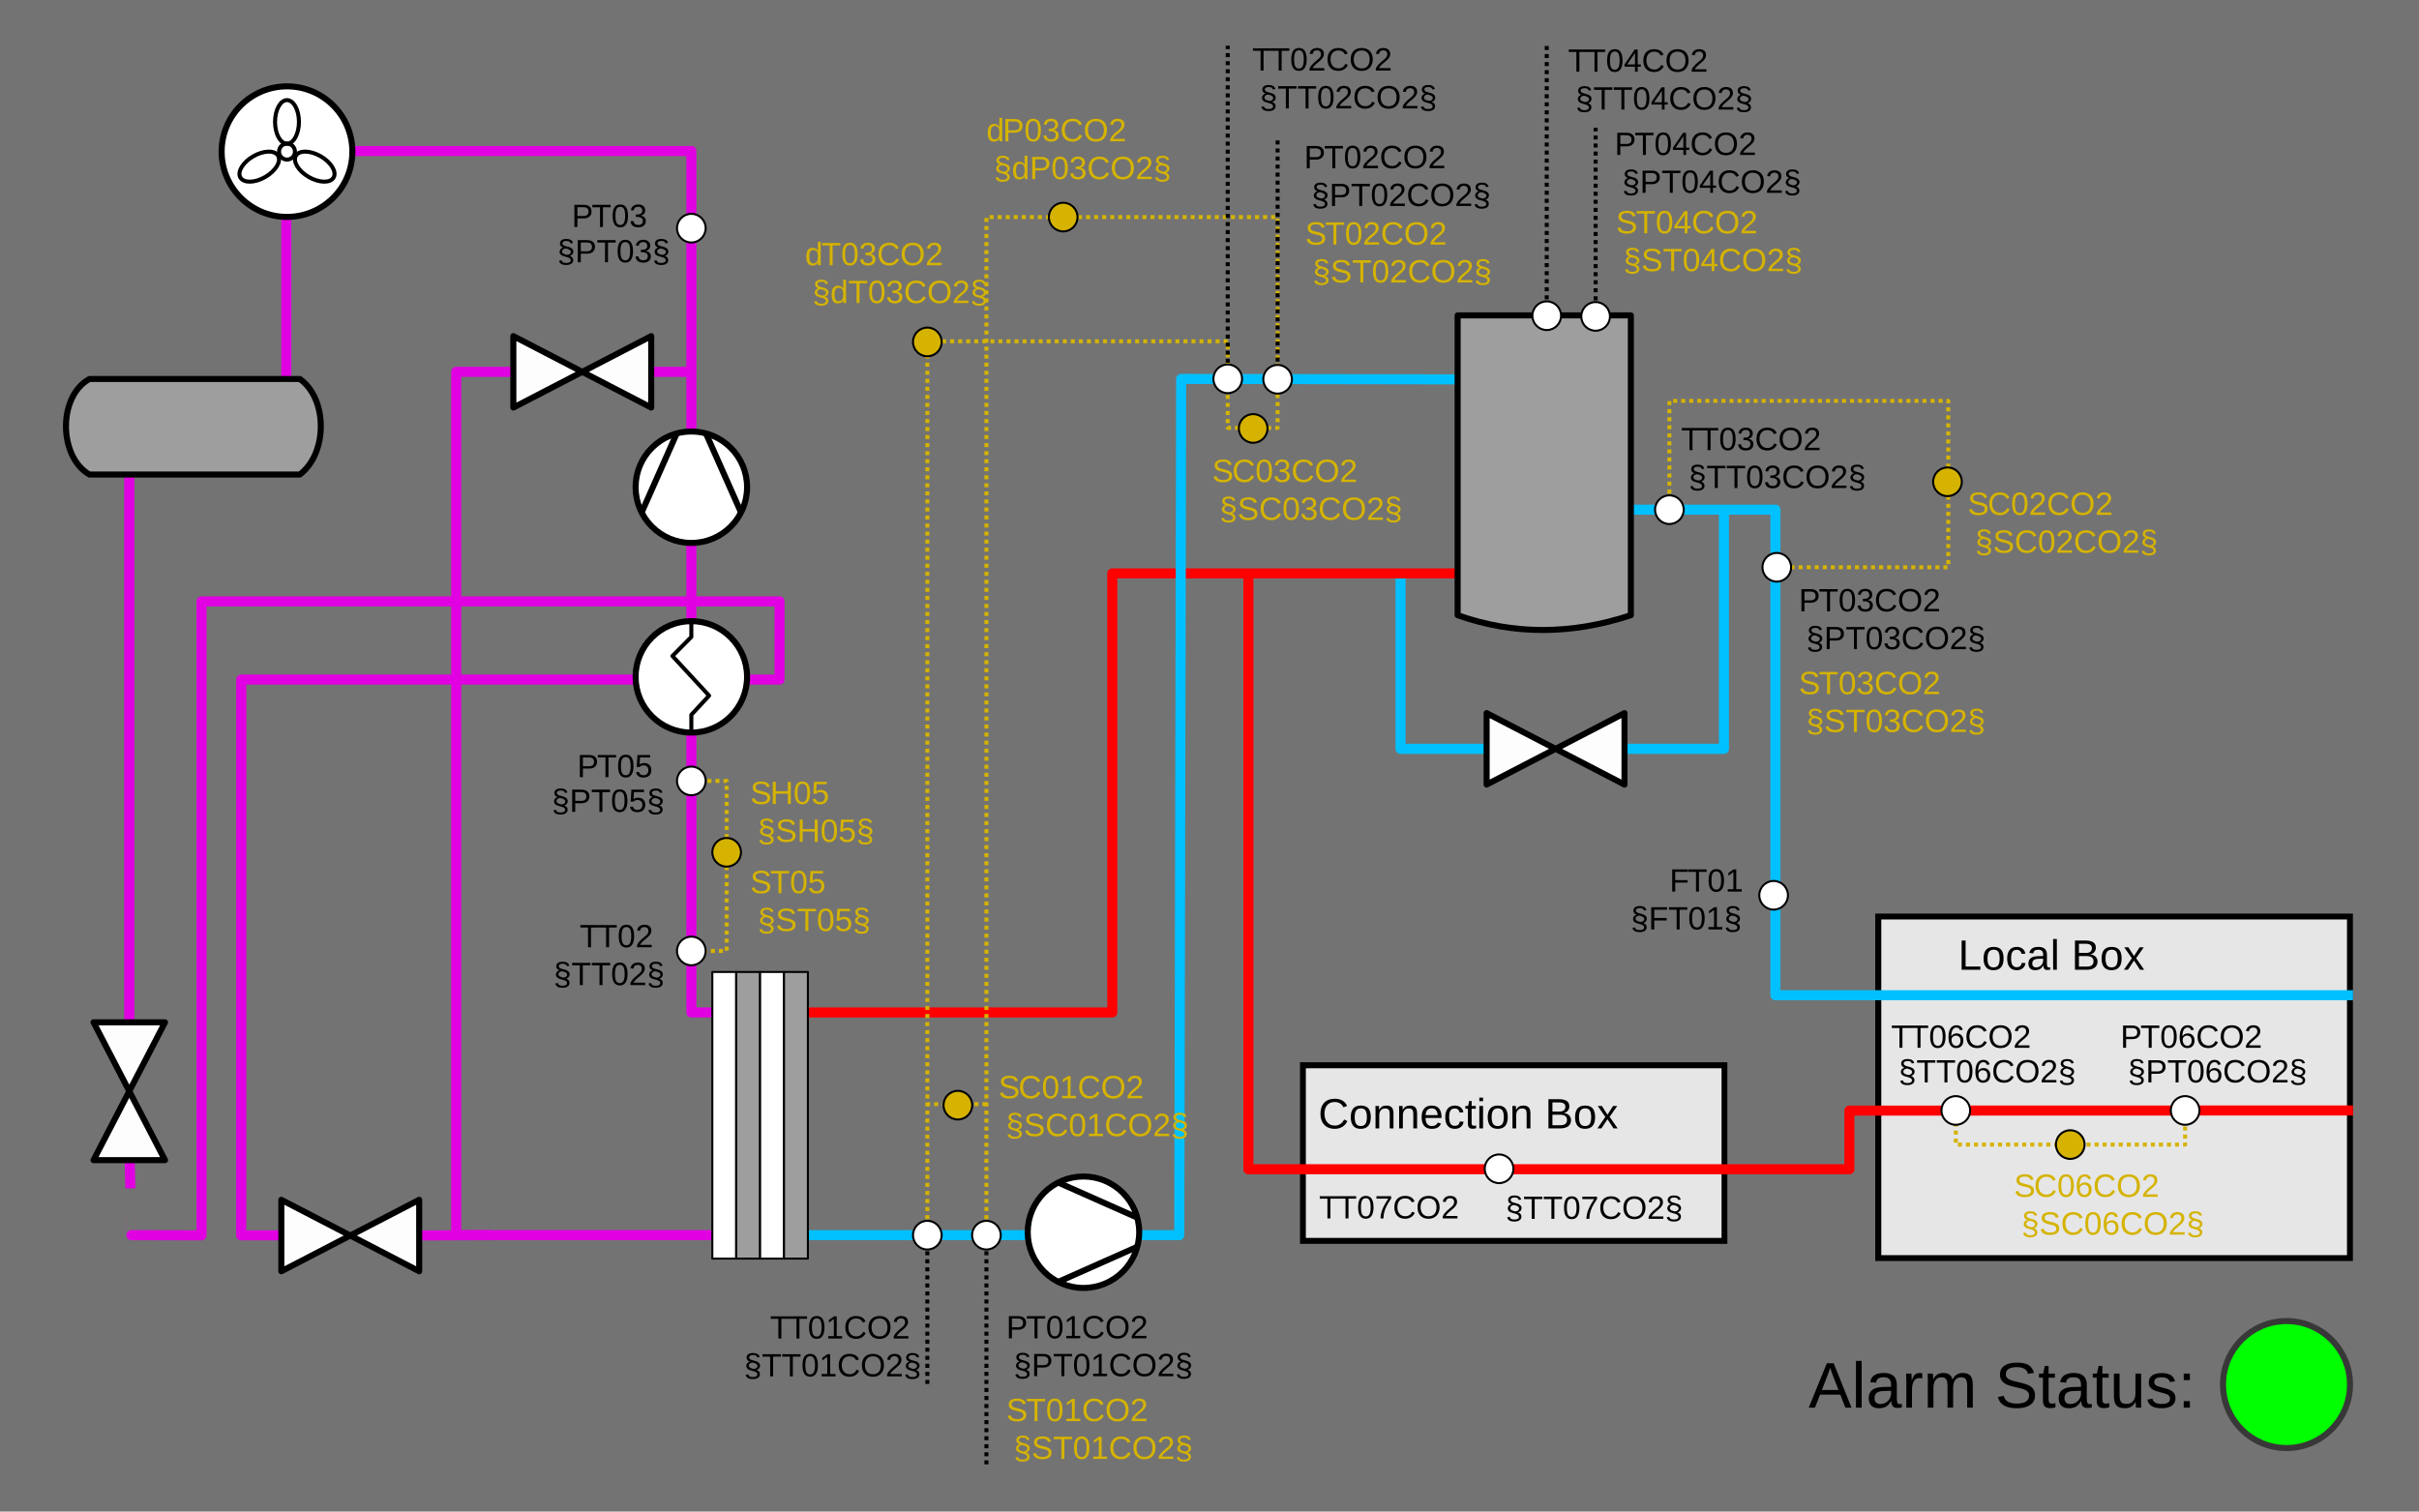
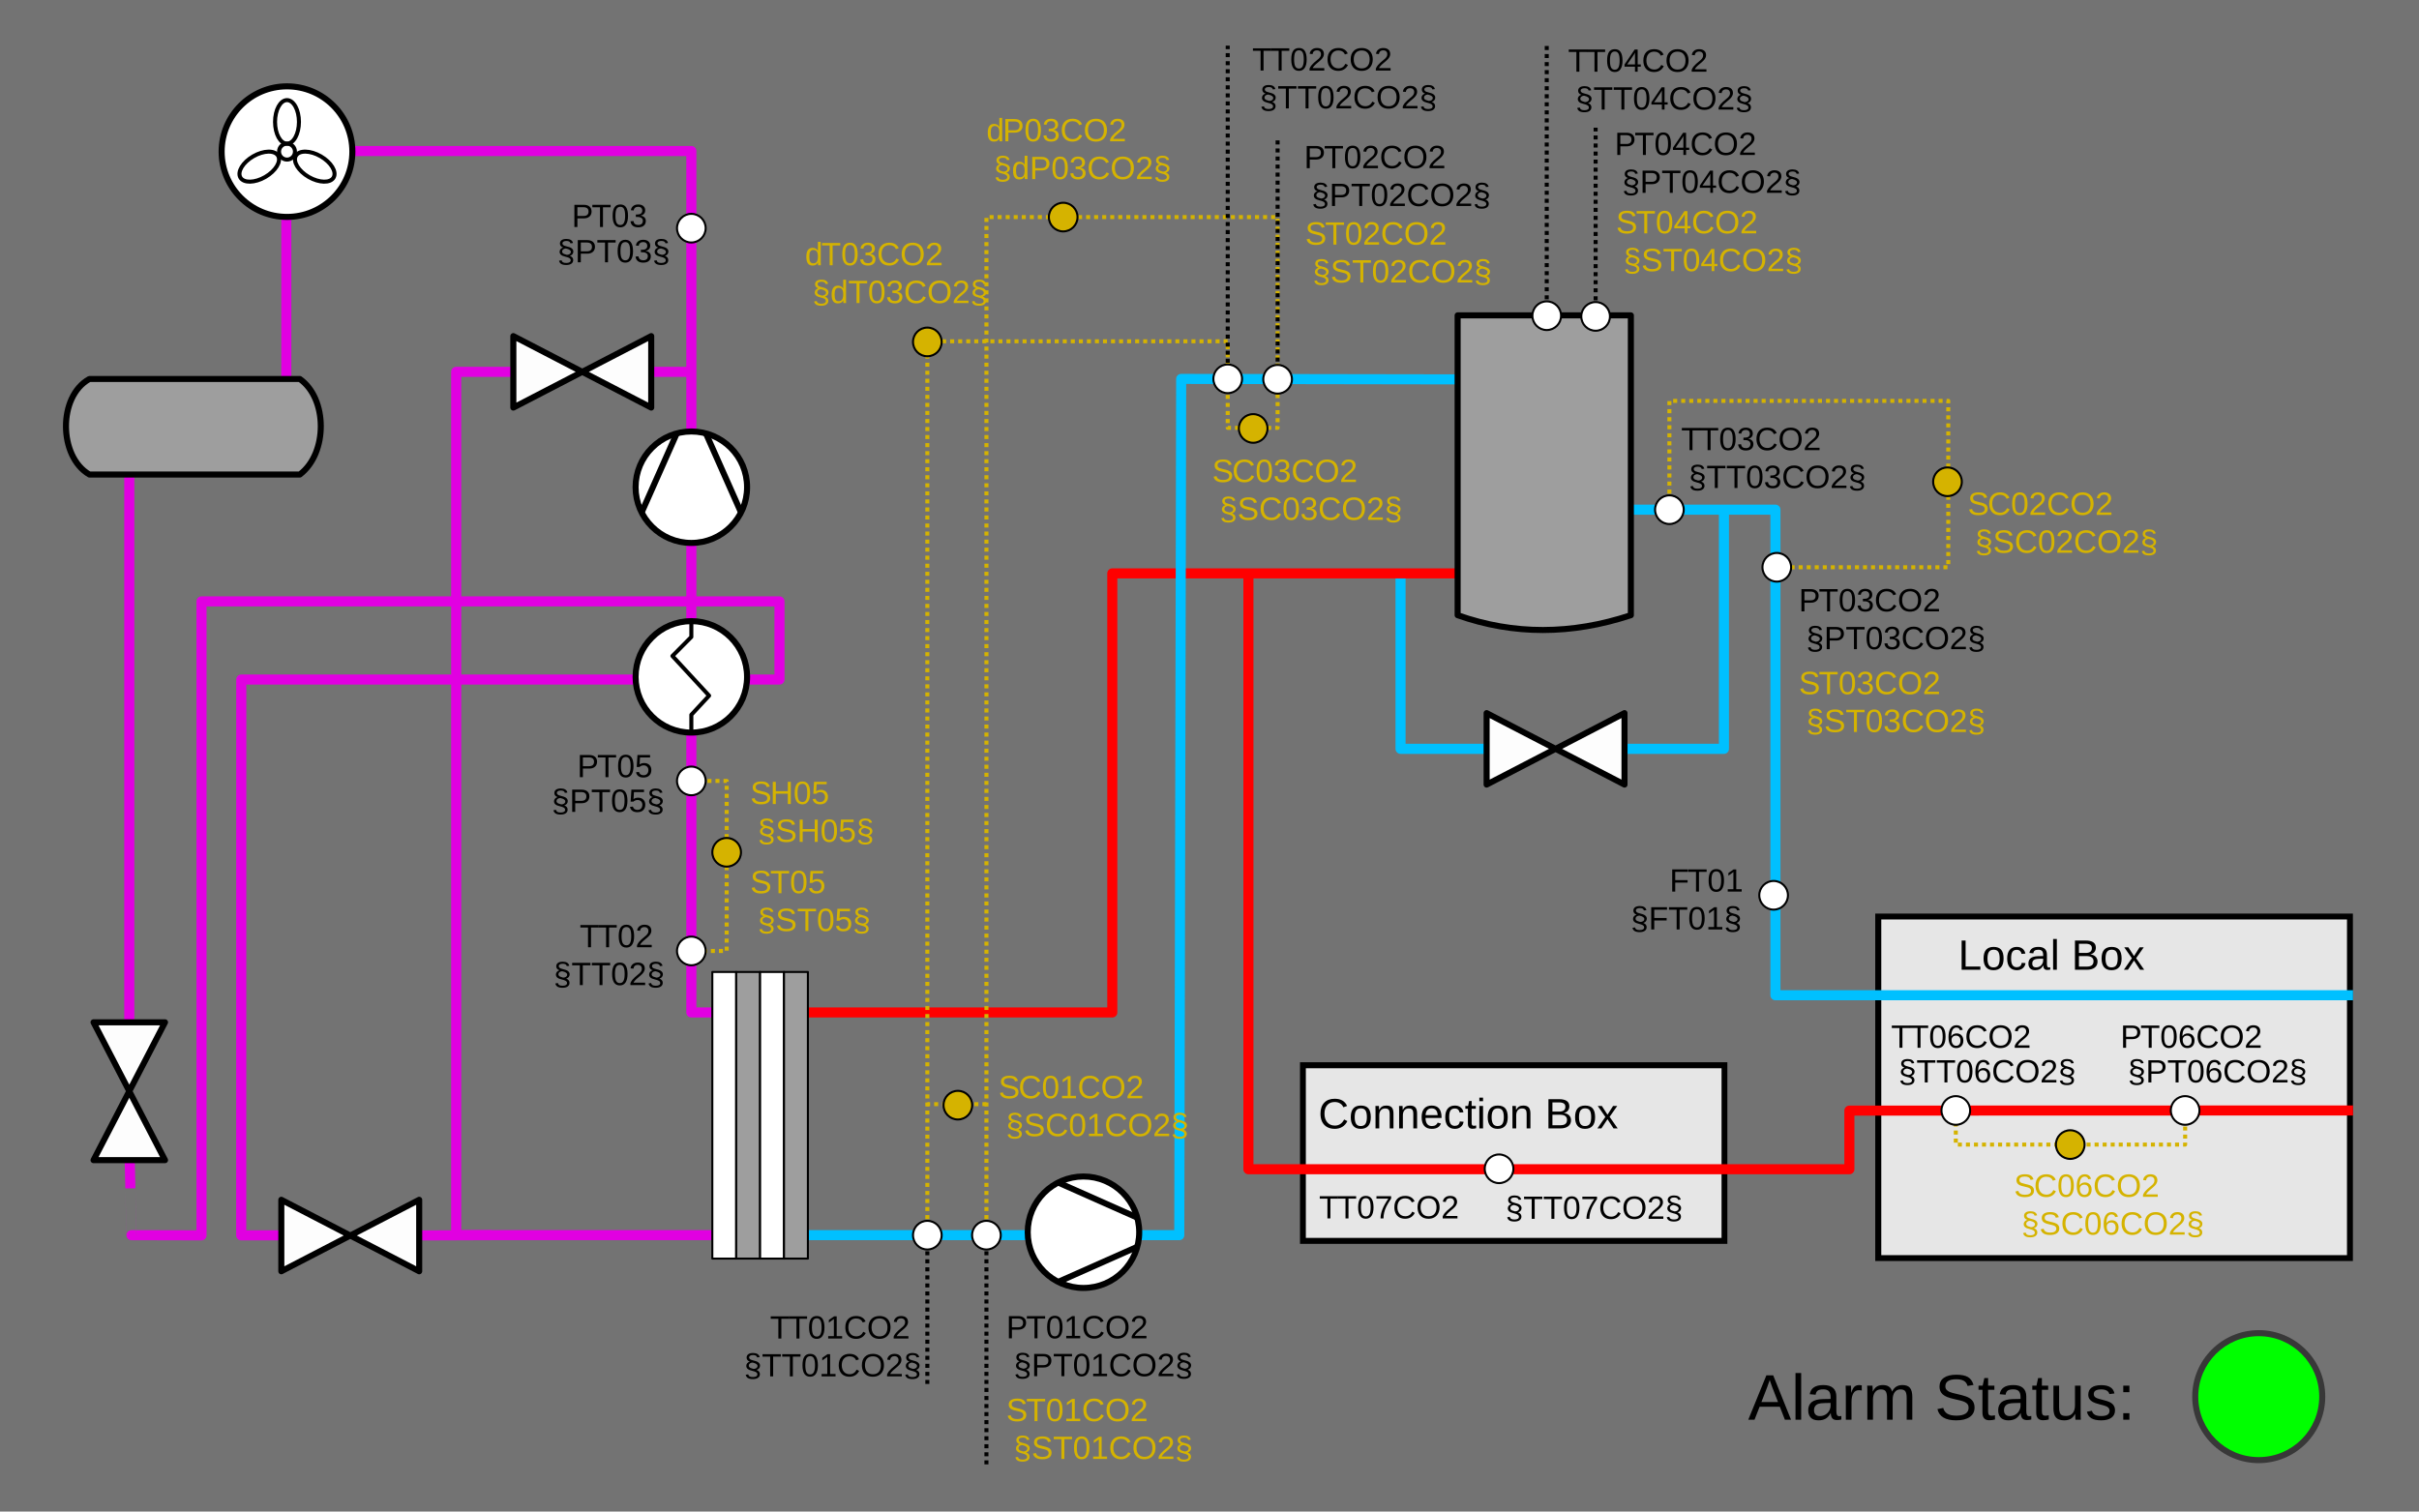
<svg xmlns="http://www.w3.org/2000/svg" width="100%" height="100%" viewBox="0 0 800 500" version="1.1" xml:space="preserve" style="fill-rule:evenodd;clip-rule:evenodd;stroke-linejoin:round;stroke-miterlimit:1.5;">
  <rect x="0" y="0" width="800" height="500" style="fill:rgb(115,115,115);" />
  <g>
    <rect x="620.167" y="302.153" width="158.015" height="115.042" style="fill:rgb(230,230,230);" />
    <path d="M778.182,302.153l-158.015,-0l0,115.042l158.015,-0l0,-115.042Zm-156.015,2l0,111.042l154.015,-0l0,-111.042l-154.015,-0Z" />
    <rect x="429.861" y="351.372" width="141.483" height="60.114" style="fill:rgb(230,230,230);" />
    <path d="M571.344,351.372l-141.483,0l0,60.115l141.483,-0l0,-60.115Zm-139.483,2l0,56.115l137.483,-0l0,-56.115l-137.483,0Z" />
    <text x="647.587px" y="320.792px" style="font-family:'ArialMT', 'Arial', sans-serif;font-size:14.046px;">Local Box</text>
    <text x="435.981px" y="373.275px" style="font-family:'ArialMT', 'Arial', sans-serif;font-size:14.046px;">Connection Box</text>
    <path d="M412.865,189.668l0,197.108l198.753,-0l0,-19.394l166.564,-0.049" style="fill:none;stroke:rgb(255,0,0);stroke-width:3.33px;" />
    <path d="M498.319,247.712l-35.138,-0l-0,-58.044" style="fill:none;stroke:rgb(0,192,255);stroke-width:3.33px;" />
    <path d="M267.181,334.909l100.67,0l0,-145.241l122.174,-0" style="fill:none;stroke:rgb(255,0,0);stroke-width:3.33px;" />
    <path d="M532.597,168.599l54.56,0l-0,160.623l191.025,-0" style="fill:none;stroke:rgb(0,192,255);stroke-width:3.33px;" />
    <path d="M42.756,346.982l-0,-205.814l51.926,0l0,-91.074" style="fill:none;stroke:rgb(225,0,225);stroke-width:3.33px;" />
    <path d="M102.475,408.645l-22.703,0l0.022,-183.857l177.988,-0l0,-25.856l-191.14,-0l0,209.713l-23.162,-0.06c0,0.06 -0.724,-30.957 -0.724,-30.957" style="fill:none;stroke:rgb(225,0,225);stroke-width:3.33px;" />
    <path d="M162.449,408.585l-31.84,0.12" style="fill:none;stroke:rgb(225,0,225);stroke-width:3.33px;" />
    <path d="M228.635,123.005l-18.435,-0" style="fill:none;stroke:rgb(225,0,225);stroke-width:3.33px;" />
    <path d="M264.885,408.585l125.123,0l0.623,-283.247l94.849,0.16" style="fill:none;stroke:rgb(0,192,255);stroke-width:3.33px;" />
    <path d="M178.433,123.005l-27.571,-0l-0,285.58l84.716,0" style="fill:none;stroke:rgb(225,0,225);stroke-width:3.33px;" />
    <path d="M109.506,49.954l119.129,0l0,284.955l6.943,0" style="fill:none;stroke:rgb(225,0,225);stroke-width:3.33px;" />
    <path d="M228.635,258.321l11.683,-0l0,56.249l-11.683,-0.002" style="fill:none;stroke:rgb(213,179,0);stroke-width:1.33px;stroke-dasharray:1.33,1.33;" />
    <path d="M326.226,365.246l-19.542,-0.004" style="fill:none;stroke:rgb(213,179,0);stroke-width:1.33px;stroke-dasharray:1.33,1.33;" />
    <path d="M722.659,367.333l-0,11.287l-75.847,-0l-0,-11.287" style="fill:none;stroke:rgb(213,179,0);stroke-width:1.33px;stroke-dasharray:1.33,1.33;" />
    <path d="M552.095,168.599l0,-35.994l92.225,0l-0,55.049l-56.707,-0" style="fill:none;stroke:rgb(213,179,0);stroke-width:1.33px;stroke-dasharray:1.33,1.33;" />
    <path d="M406.026,125.31l0,16.216l16.498,0l0,-16.216" style="fill:none;stroke:rgb(213,179,0);stroke-width:1.33px;stroke-dasharray:1.33,1.33;" />
    <path d="M306.684,408.585l0,-295.693l99.342,0l0,12.418" style="fill:none;stroke:rgb(213,179,0);stroke-width:1.33px;stroke-dasharray:1.33,1.33;" />
    <path d="M326.226,408.585l0,-336.777l96.298,0l0,53.502" style="fill:none;stroke:rgb(213,179,0);stroke-width:1.33px;stroke-dasharray:1.33,1.33;" />
    <g id="Heat-Exchanger">
      <rect x="235.578" y="321.52" width="7.901" height="94.809" style="fill:white;stroke:black;stroke-width:0.67px;" />
      <rect x="243.478" y="321.52" width="7.901" height="94.809" style="fill:rgb(158,158,158);stroke:black;stroke-width:0.67px;" />
      <rect x="251.379" y="321.52" width="7.901" height="94.809" style="fill:white;stroke:black;stroke-width:0.67px;" />
      <rect x="259.28" y="321.52" width="7.901" height="94.809" style="fill:rgb(158,158,158);stroke:black;stroke-width:0.67px;" />
    </g>
    <g id="PT03">
      <circle cx="228.635" cy="75.478" r="4.74" style="fill:white;stroke:black;stroke-width:0.67px;" />
      <text x="189.083px" y="75.089px" style="font-family:'ArialMT', 'Arial', sans-serif;font-size:10.667px;">P<tspan x="195.665px 201.647px 207.046px " y="75.089px 75.089px 75.089px ">T03</tspan>
      </text>
      <text x="184.274px" y="86.771px" style="font-family:'ArialMT', 'Arial', sans-serif;font-size:10.667px;">
        <tspan x="184.274px 189.673px 196.254px 202.237px 207.636px 213.034px " y="86.771px 86.771px 86.771px 86.771px 86.771px 86.771px ">§PT03§</tspan>
      </text>
    </g>
    <g id="FT01">
      <circle cx="586.56" cy="296.157" r="4.74" style="fill:white;stroke:black;stroke-width:0.67px;" />
      <text x="552.148px" y="294.932px" style="font-family:'ArialMT', 'Arial', sans-serif;font-size:10.667px;">F<tspan x="558.13px 564.112px 569.511px " y="294.932px 294.932px 294.932px ">T01</tspan>
      </text>
      <text x="539.279px" y="307.45px" style="font-family:'ArialMT', 'Arial', sans-serif;font-size:10.667px;">
        <tspan x="539.279px 544.678px 550.66px 556.642px 562.041px 567.44px " y="307.45px 307.45px 307.45px 307.45px 307.45px 307.45px ">§FT01§</tspan>
      </text>
    </g>
    <g id="PT03CO2">
      <circle cx="587.613" cy="187.654" r="4.74" style="fill:white;stroke:black;stroke-width:0.67px;" />
      <text x="594.888px" y="202.231px" style="font-family:'ArialMT', 'Arial', sans-serif;font-size:10.667px;">P<tspan x="601.469px 607.452px 612.851px 618.25px 625.419px 633.183px " y="202.231px 202.231px 202.231px 202.231px 202.231px 202.231px ">T03CO2</tspan>
      </text>
      <text x="597.318px" y="214.748px" style="font-family:'ArialMT', 'Arial', sans-serif;font-size:10.667px;">
        <tspan x="597.318px 602.717px 609.299px 615.281px 620.68px 626.079px 633.249px 641.012px 646.411px " y="214.748px 214.748px 214.748px 214.748px 214.748px 214.748px 214.748px 214.748px 214.748px ">§PT03CO2§</tspan>
      </text>
    </g>
    <g id="ST03CO2">
      <text x="594.888px" y="229.62px" style="font-family:'ArialMT', 'Arial', sans-serif;font-size:10.667px;fill:rgb(213,179,0);">S<tspan x="601.469px 607.452px 612.851px 618.25px 625.419px 633.183px " y="229.62px 229.62px 229.62px 229.62px 229.62px 229.62px ">T03CO2</tspan>
      </text>
      <text x="597.318px" y="242.137px" style="font-family:'ArialMT', 'Arial', sans-serif;font-size:10.667px;fill:rgb(213,179,0);">
        <tspan x="597.318px 602.717px 609.299px 615.281px 620.68px 626.079px 633.249px 641.012px 646.411px " y="242.137px 242.137px 242.137px 242.137px 242.137px 242.137px 242.137px 242.137px 242.137px ">§ST03CO2§</tspan>
      </text>
    </g>
    <g id="ST04CO2">
      <text x="534.439px" y="77.177px" style="font-family:'ArialMT', 'Arial', sans-serif;font-size:10.667px;fill:rgb(213,179,0);">S<tspan x="541.02px 547.003px 552.402px 557.801px 564.97px 572.734px " y="77.177px 77.177px 77.177px 77.177px 77.177px 77.177px ">T04CO2</tspan>
      </text>
      <text x="536.869px" y="89.694px" style="font-family:'ArialMT', 'Arial', sans-serif;font-size:10.667px;fill:rgb(213,179,0);">
        <tspan x="536.869px 542.268px 548.85px 554.832px 560.231px 565.63px 572.8px 580.563px 585.962px " y="89.694px 89.694px 89.694px 89.694px 89.694px 89.694px 89.694px 89.694px 89.694px ">§ST04CO2§</tspan>
      </text>
    </g>
    <g id="TT03CO2">
      <circle cx="552.095" cy="168.599" r="4.74" style="fill:white;stroke:black;stroke-width:0.67px;" />
      <text x="555.98px" y="148.912px" style="font-family:'ArialMT', 'Arial', sans-serif;font-size:10.667px;">T<tspan x="561.962px 567.945px 573.343px 578.742px 585.912px 593.676px " y="148.912px 148.912px 148.912px 148.912px 148.912px 148.912px ">T03CO2</tspan>
      </text>
      <text x="558.41px" y="161.43px" style="font-family:'ArialMT', 'Arial', sans-serif;font-size:10.667px;">
        <tspan x="558.41px 563.809px 569.791px 575.774px 581.173px 586.572px 593.741px 601.505px 606.904px " y="161.43px 161.43px 161.43px 161.43px 161.43px 161.43px 161.43px 161.43px 161.43px ">§TT03CO2§</tspan>
      </text>
    </g>
    <g id="TT06CO2">
      <text x="625.414px" y="346.592px" style="font-family:'ArialMT', 'Arial', sans-serif;font-size:10.667px;">T<tspan x="631.396px 637.379px 642.778px 648.176px 655.346px 663.11px " y="346.592px 346.592px 346.592px 346.592px 346.592px 346.592px ">T06CO2</tspan>
      </text>
      <text x="627.844px" y="358.056px" style="font-family:'ArialMT', 'Arial', sans-serif;font-size:10.667px;">
        <tspan x="627.844px 633.243px 639.225px 645.208px 650.607px 656.006px 663.175px 670.939px 676.338px " y="358.056px 358.056px 358.056px 358.056px 358.056px 358.056px 358.056px 358.056px 358.056px ">§TT06CO2§</tspan>
      </text>
      <circle cx="646.812" cy="367.333" r="4.74" style="fill:white;stroke:black;stroke-width:0.67px;" />
    </g>
    <g id="TT07CO2">
      <text x="436.233px" y="403.042px" style="font-family:'ArialMT', 'Arial', sans-serif;font-size:10.667px;">T<tspan x="442.215px 448.198px 453.597px 458.995px 466.165px 473.929px " y="403.042px 403.042px 403.042px 403.042px 403.042px 403.042px ">T07CO2</tspan>
      </text>
      <text x="497.861px" y="403.186px" style="font-family:'ArialMT', 'Arial', sans-serif;font-size:10.667px;">
        <tspan x="497.861px 503.26px 509.242px 515.225px 520.624px 526.023px 533.192px 540.956px 546.355px " y="403.186px 403.186px 403.186px 403.186px 403.186px 403.186px 403.186px 403.186px 403.186px ">§TT07CO2§</tspan>
      </text>
      <circle cx="495.76" cy="386.626" r="4.74" style="fill:white;stroke:black;stroke-width:0.67px;" />
    </g>
    <g id="PT06CO2">
      <text x="701.261px" y="346.592px" style="font-family:'ArialMT', 'Arial', sans-serif;font-size:10.667px;">P<tspan x="707.842px 713.825px 719.224px 724.622px 731.792px 739.556px " y="346.592px 346.592px 346.592px 346.592px 346.592px 346.592px ">T06CO2</tspan>
      </text>
      <text x="703.691px" y="358.056px" style="font-family:'ArialMT', 'Arial', sans-serif;font-size:10.667px;">
        <tspan x="703.691px 709.09px 715.671px 721.654px 727.053px 732.452px 739.621px 747.385px 752.784px " y="358.056px 358.056px 358.056px 358.056px 358.056px 358.056px 358.056px 358.056px 358.056px ">§PT06CO2§</tspan>
      </text>
      <circle cx="722.659" cy="367.333" r="4.74" style="fill:white;stroke:black;stroke-width:0.67px;" />
    </g>
    <g id="TT02">
      <text x="191.703px" y="313.343px" style="font-family:'ArialMT', 'Arial', sans-serif;font-size:10.667px;">T<tspan x="197.685px 203.667px 209.066px " y="313.343px 313.343px 313.343px ">T02</tspan>
      </text>
      <text x="183.055px" y="325.861px" style="font-family:'ArialMT', 'Arial', sans-serif;font-size:10.667px;">
        <tspan x="183.055px 188.454px 194.436px 200.418px 205.817px 211.216px " y="325.861px 325.861px 325.861px 325.861px 325.861px 325.861px ">§TT02§</tspan>
      </text>
      <circle cx="228.635" cy="314.568" r="4.74" style="fill:white;stroke:black;stroke-width:0.67px;" />
    </g>
    <g id="TT01CO2">
      <text x="254.654px" y="442.782px" style="font-family:'ArialMT', 'Arial', sans-serif;font-size:10.667px;">T<tspan x="260.636px 266.618px 272.017px 277.416px 284.586px 292.349px " y="442.782px 442.782px 442.782px 442.782px 442.782px 442.782px ">T01CO2</tspan>
      </text>
      <text x="246.006px" y="455.3px" style="font-family:'ArialMT', 'Arial', sans-serif;font-size:10.667px;">
        <tspan x="246.006px 251.405px 257.387px 263.369px 268.768px 274.167px 281.337px 289.101px 294.5px " y="455.3px 455.3px 455.3px 455.3px 455.3px 455.3px 455.3px 455.3px 455.3px ">§TT01CO2§</tspan>
      </text>
      <path d="M306.684,408.585l0,49.38" style="fill:none;stroke:black;stroke-width:1.33px;stroke-dasharray:1.33,1.33;" />
      <circle cx="306.684" cy="408.585" r="4.74" style="fill:white;stroke:black;stroke-width:0.67px;" />
    </g>
    <g id="TT02CO2">
      <text x="414.125px" y="23.332px" style="font-family:'ArialMT', 'Arial', sans-serif;font-size:10.667px;">T<tspan x="420.107px 426.089px 431.488px 436.887px 444.057px 451.821px " y="23.332px 23.332px 23.332px 23.332px 23.332px 23.332px ">T02CO2</tspan>
      </text>
      <text x="416.555px" y="35.85px" style="font-family:'ArialMT', 'Arial', sans-serif;font-size:10.667px;">
        <tspan x="416.555px 421.954px 427.936px 433.918px 439.317px 444.716px 451.886px 459.65px 465.049px " y="35.85px 35.85px 35.85px 35.85px 35.85px 35.85px 35.85px 35.85px 35.85px ">§TT02CO2§</tspan>
      </text>
      <path d="M406.026,125.31l0,-110.21" style="fill:none;stroke:black;stroke-width:1.33px;stroke-dasharray:1.33,1.33;" />
      <circle cx="406.026" cy="125.31" r="4.74" style="fill:white;stroke:black;stroke-width:0.67px;" />
    </g>
    <g id="PT01CO2">
      <text x="332.781px" y="442.704px" style="font-family:'ArialMT', 'Arial', sans-serif;font-size:10.667px;">P<tspan x="339.363px 345.345px 350.744px 356.143px 363.313px 371.076px " y="442.704px 442.704px 442.704px 442.704px 442.704px 442.704px ">T01CO2</tspan>
      </text>
      <text x="335.212px" y="455.222px" style="font-family:'ArialMT', 'Arial', sans-serif;font-size:10.667px;">
        <tspan x="335.212px 340.611px 347.192px 353.174px 358.573px 363.972px 371.142px 378.905px 384.304px " y="455.222px 455.222px 455.222px 455.222px 455.222px 455.222px 455.222px 455.222px 455.222px ">§PT01CO2§</tspan>
      </text>
      <path d="M326.226,408.585l0,76.982" style="fill:none;stroke:black;stroke-width:1.33px;stroke-dasharray:1.33,1.33;" />
      <circle cx="326.226" cy="408.585" r="4.74" style="fill:white;stroke:black;stroke-width:0.67px;" />
    </g>
    <g id="ST01CO2">
      <text x="332.781px" y="470.093px" style="font-family:'ArialMT', 'Arial', sans-serif;font-size:10.667px;fill:rgb(213,179,0);">S<tspan x="339.363px 345.345px 350.744px 356.143px 363.313px 371.076px " y="470.093px 470.093px 470.093px 470.093px 470.093px 470.093px ">T01CO2</tspan>
      </text>
      <text x="335.212px" y="482.611px" style="font-family:'ArialMT', 'Arial', sans-serif;font-size:10.667px;fill:rgb(213,179,0);">
        <tspan x="335.212px 340.611px 347.192px 353.174px 358.573px 363.972px 371.142px 378.905px 384.304px " y="482.611px 482.611px 482.611px 482.611px 482.611px 482.611px 482.611px 482.611px 482.611px ">§ST01CO2§</tspan>
      </text>
    </g>
    <g id="PT02CO2">
      <text x="431.277px" y="55.631px" style="font-family:'ArialMT', 'Arial', sans-serif;font-size:10.667px;">P<tspan x="437.858px 443.84px 449.239px 454.638px 461.808px 469.571px " y="55.631px 55.631px 55.631px 55.631px 55.631px 55.631px ">T02CO2</tspan>
      </text>
      <text x="433.707px" y="68.149px" style="font-family:'ArialMT', 'Arial', sans-serif;font-size:10.667px;">
        <tspan x="433.707px 439.106px 445.687px 451.669px 457.068px 462.467px 469.637px 477.401px 482.799px " y="68.149px 68.149px 68.149px 68.149px 68.149px 68.149px 68.149px 68.149px 68.149px ">§PT02CO2§</tspan>
      </text>
      <path d="M422.524,46.452l0,79.008" style="fill:none;stroke:black;stroke-width:1.33px;stroke-dasharray:1.33,1.33;" />
      <circle cx="422.524" cy="125.46" r="4.74" style="fill:white;stroke:black;stroke-width:0.67px;" />
    </g>
    <g id="ST02CO2">
      <text x="431.639px" y="80.914px" style="font-family:'ArialMT', 'Arial', sans-serif;font-size:10.667px;fill:rgb(213,179,0);">S<tspan x="438.22px 444.202px 449.601px 455px 462.17px 469.933px " y="80.914px 80.914px 80.914px 80.914px 80.914px 80.914px ">T02CO2</tspan>
      </text>
      <text x="434.069px" y="93.432px" style="font-family:'ArialMT', 'Arial', sans-serif;font-size:10.667px;fill:rgb(213,179,0);">
        <tspan x="434.069px 439.468px 446.049px 452.031px 457.43px 462.829px 469.999px 477.763px 483.162px " y="93.432px 93.432px 93.432px 93.432px 93.432px 93.432px 93.432px 93.432px 93.432px ">§ST02CO2§</tspan>
      </text>
    </g>
    <g id="PT05">
      <circle cx="228.635" cy="258.321" r="4.74" style="fill:white;stroke:black;stroke-width:0.67px;" />
      <text x="190.893px" y="257.096px" style="font-family:'ArialMT', 'Arial', sans-serif;font-size:10.667px;">P<tspan x="197.475px 203.457px 208.856px " y="257.096px 257.096px 257.096px ">T05</tspan>
      </text>
      <text x="182.424px" y="268.56px" style="font-family:'ArialMT', 'Arial', sans-serif;font-size:10.667px;">
        <tspan x="182.424px 187.823px 194.404px 200.386px 205.785px 211.184px " y="268.56px 268.56px 268.56px 268.56px 268.56px 268.56px ">§PT05§</tspan>
      </text>
    </g>
    <g id="SH05ST05">
      <circle cx="240.318" cy="281.933" r="4.74" style="fill:rgb(213,179,0);stroke:black;stroke-width:0.67px;" />
      <text x="248.115px" y="265.96px" style="font-family:'ArialMT', 'Arial', sans-serif;font-size:10.667px;fill:rgb(213,179,0);">S<tspan x="254.696px 261.866px 267.265px " y="265.96px 265.96px 265.96px ">H05</tspan>
      </text>
      <text x="250.545px" y="278.478px" style="font-family:'ArialMT', 'Arial', sans-serif;font-size:10.667px;fill:rgb(213,179,0);">
        <tspan x="250.545px 255.944px 262.525px 269.695px 275.094px 280.493px " y="278.478px 278.478px 278.478px 278.478px 278.478px 278.478px ">§SH05§</tspan>
      </text>
      <text x="248.115px" y="295.456px" style="font-family:'ArialMT', 'Arial', sans-serif;font-size:10.667px;fill:rgb(213,179,0);">S<tspan x="254.696px 260.678px 266.077px " y="295.456px 295.456px 295.456px ">T05</tspan>
      </text>
      <text x="250.545px" y="307.974px" style="font-family:'ArialMT', 'Arial', sans-serif;font-size:10.667px;fill:rgb(213,179,0);">
        <tspan x="250.545px 255.944px 262.525px 268.507px 273.906px 279.305px " y="307.974px 307.974px 307.974px 307.974px 307.974px 307.974px ">§ST05§</tspan>
      </text>
    </g>
    <g id="SC06CO2">
      <circle cx="684.661" cy="378.62" r="4.74" style="fill:rgb(213,179,0);stroke:black;stroke-width:0.67px;" />
      <text x="666.048px" y="395.894px" style="font-family:'ArialMT', 'Arial', sans-serif;font-size:10.667px;fill:rgb(213,179,0);">S<tspan x="672.629px 679.799px 685.198px 690.597px 697.767px 705.53px " y="395.894px 395.894px 395.894px 395.894px 395.894px 395.894px ">C06CO2</tspan>
      </text>
      <text x="668.478px" y="408.412px" style="font-family:'ArialMT', 'Arial', sans-serif;font-size:10.667px;fill:rgb(213,179,0);">
        <tspan x="668.478px 673.877px 680.458px 687.628px 693.027px 698.426px 705.596px 713.359px 718.758px " y="408.412px 408.412px 408.412px 408.412px 408.412px 408.412px 408.412px 408.412px 408.412px ">§SC06CO2§</tspan>
      </text>
    </g>
    <g id="SC02CO2">
      <circle cx="644.064" cy="159.368" r="4.74" style="fill:rgb(213,179,0);stroke:black;stroke-width:0.67px;" />
      <text x="650.733px" y="170.322px" style="font-family:'ArialMT', 'Arial', sans-serif;font-size:10.667px;fill:rgb(213,179,0);">S<tspan x="657.315px 664.484px 669.883px 675.282px 682.452px 690.216px " y="170.322px 170.322px 170.322px 170.322px 170.322px 170.322px ">C02CO2</tspan>
      </text>
      <text x="653.164px" y="182.839px" style="font-family:'ArialMT', 'Arial', sans-serif;font-size:10.667px;fill:rgb(213,179,0);">
        <tspan x="653.164px 658.563px 665.144px 672.314px 677.713px 683.112px 690.281px 698.045px 703.444px " y="182.839px 182.839px 182.839px 182.839px 182.839px 182.839px 182.839px 182.839px 182.839px ">§SC02CO2§</tspan>
      </text>
    </g>
    <g id="SC03CO2">
      <circle cx="414.445" cy="141.726" r="4.74" style="fill:rgb(213,179,0);stroke:black;stroke-width:0.67px;" />
      <text x="400.871px" y="159.446px" style="font-family:'ArialMT', 'Arial', sans-serif;font-size:10.667px;fill:rgb(213,179,0);">S<tspan x="407.453px 414.622px 420.021px 425.42px 432.59px 440.354px " y="159.446px 159.446px 159.446px 159.446px 159.446px 159.446px ">C03CO2</tspan>
      </text>
      <text x="403.301px" y="171.964px" style="font-family:'ArialMT', 'Arial', sans-serif;font-size:10.667px;fill:rgb(213,179,0);">
        <tspan x="403.301px 408.7px 415.282px 422.451px 427.85px 433.249px 440.419px 448.183px 453.582px " y="171.964px 171.964px 171.964px 171.964px 171.964px 171.964px 171.964px 171.964px 171.964px ">§SC03CO2§</tspan>
      </text>
    </g>
    <g id="SC01CO2">
      <circle cx="316.779" cy="365.582" r="4.74" style="fill:rgb(213,179,0);stroke:black;stroke-width:0.67px;" />
      <text x="330.205px" y="363.302px" style="font-family:'ArialMT', 'Arial', sans-serif;font-size:10.667px;fill:rgb(213,179,0);">S<tspan x="336.786px 343.956px 349.355px 354.754px 361.924px 369.687px " y="363.302px 363.302px 363.302px 363.302px 363.302px 363.302px ">C01CO2</tspan>
      </text>
      <text x="332.635px" y="375.82px" style="font-family:'ArialMT', 'Arial', sans-serif;font-size:10.667px;fill:rgb(213,179,0);">
        <tspan x="332.635px 338.034px 344.616px 351.785px 357.184px 362.583px 369.753px 377.517px 382.916px " y="375.82px 375.82px 375.82px 375.82px 375.82px 375.82px 375.82px 375.82px 375.82px ">§SC01CO2§</tspan>
      </text>
    </g>
    <g id="dP03CO2">
      <text x="326.213px" y="46.733px" style="font-family:'ArialMT', 'Arial', sans-serif;font-size:10.667px;fill:rgb(213,179,0);">d<tspan x="331.612px 338.194px 343.593px 348.992px 356.161px 363.925px " y="46.733px 46.733px 46.733px 46.733px 46.733px 46.733px ">P03CO2</tspan>
      </text>
      <text x="328.644px" y="59.251px" style="font-family:'ArialMT', 'Arial', sans-serif;font-size:10.667px;fill:rgb(213,179,0);">
        <tspan x="328.644px 334.043px 339.442px 346.023px 351.422px 356.821px 363.99px 371.754px 377.153px " y="59.251px 59.251px 59.251px 59.251px 59.251px 59.251px 59.251px 59.251px 59.251px ">§dP03CO2§</tspan>
      </text>
      <circle cx="351.615" cy="71.808" r="4.74" style="fill:rgb(213,179,0);stroke:black;stroke-width:0.67px;" />
    </g>
    <g id="dT03CO2">
      <text x="266.213px" y="87.733px" style="font-family:'ArialMT', 'Arial', sans-serif;font-size:10.667px;fill:rgb(213,179,0);">d<tspan x="271.612px 277.595px 282.994px 288.393px 295.562px 303.326px " y="87.733px 87.733px 87.733px 87.733px 87.733px 87.733px ">T03CO2</tspan>
      </text>
      <text x="268.644px" y="100.251px" style="font-family:'ArialMT', 'Arial', sans-serif;font-size:10.667px;fill:rgb(213,179,0);">
        <tspan x="268.644px 274.043px 279.442px 285.424px 290.823px 296.222px 303.392px 311.155px 316.554px " y="100.251px 100.251px 100.251px 100.251px 100.251px 100.251px 100.251px 100.251px 100.251px ">§dT03CO2§</tspan>
      </text>
      <circle cx="306.684" cy="113.107" r="4.74" style="fill:rgb(213,179,0);stroke:black;stroke-width:0.67px;" />
    </g>
    <path id="Tank" d="M29.57,125.367l69.581,-0c9.193,6.476 9.317,24.534 0,31.603l-69.581,-0c-10.195,-5.883 -10.476,-25.83 0,-31.603Z" style="fill:rgb(158,158,158);stroke:black;stroke-width:2px;" />
    <g id="R507-Pump">
      <circle cx="228.635" cy="161.164" r="18.435" style="fill:white;stroke:black;stroke-width:2px;" />
      <path d="M233.46,143.367l11.609,26.153" style="fill:none;stroke:black;stroke-width:2px;" />
      <path d="M223.811,143.367l-11.61,26.153" style="fill:none;stroke:black;stroke-width:2px;" />
    </g>
    <g id="CO2-Pump">
      <path d="M376.752,407.609c0,10.175 -8.26,18.435 -18.435,18.435c-10.174,0 -18.435,-8.26 -18.435,-18.435c0,-10.174 8.261,-18.435 18.435,-18.435c10.175,0 18.435,8.261 18.435,18.435Z" style="fill:white;stroke:black;stroke-width:2px;" />
      <path d="M376.113,412.434l-26.152,11.61" style="fill:none;stroke:black;stroke-width:2px;" />
      <path d="M376.113,402.785l-26.152,-11.61" style="fill:none;stroke:black;stroke-width:2px;" />
    </g>
    <g id="Heat-Exchanger1">
      <circle cx="228.635" cy="223.901" r="18.435" style="fill:white;stroke:black;stroke-width:2px;" />
      <path d="M228.635,205.466l0,5.229l-6.252,6.299l12.13,13.122l-5.878,6.33l0,5.89" style="fill:none;stroke:black;stroke-width:1.33px;" />
    </g>
    <path id="Valve-EV2" d="M169.771,111.184l45.595,23.641l0,-23.641l-45.595,23.641l-0,-23.641Z" style="fill:rgb(253,253,253);stroke:black;stroke-width:2px;" />
    <path id="Valve-SV1" d="M30.935,383.765l23.641,-45.595l-23.641,-0l23.641,45.595l-23.641,0Z" style="fill:rgb(253,253,253);stroke:black;stroke-width:2px;" />
    <path id="Valve-EV1" d="M93.036,396.884l45.596,23.642l0,-23.642l-45.596,23.642l0,-23.642Z" style="fill:rgb(253,253,253);stroke:black;stroke-width:2px;" />
    <path d="M570.129,168.599l0,79.113l-40.915,-0" style="fill:none;stroke:rgb(0,192,255);stroke-width:3.33px;" />
    <path id="Valve-EV3" d="M491.65,235.891l45.596,23.641l0,-23.641l-45.596,23.641l0,-23.641Z" style="fill:rgb(253,253,253);stroke:black;stroke-width:2px;" />
    <g id="Fan">
      <ellipse cx="94.916" cy="50.157" rx="21.618" ry="21.595" style="fill:white;stroke:black;stroke-width:2px;" />
      <circle cx="94.916" cy="50.157" r="2.634" style="fill:none;stroke:black;stroke-width:1.33px;" />
      <ellipse cx="94.916" cy="40.321" rx="3.955" ry="7.202" style="fill:none;stroke:black;stroke-width:1.33px;" />
      <path d="M79.501,58.726c-1.092,-1.89 0.817,-5.038 4.26,-7.025c3.442,-1.988 7.123,-2.067 8.214,-0.177c1.092,1.89 -0.817,5.039 -4.26,7.026c-3.442,1.988 -7.123,2.067 -8.214,0.176Z" style="fill:none;stroke:black;stroke-width:1.33px;" />
      <path d="M110.332,58.726c-1.092,1.891 -4.772,1.812 -8.215,-0.176c-3.442,-1.987 -5.351,-5.136 -4.26,-7.026c1.091,-1.89 4.772,-1.811 8.215,0.177c3.442,1.987 5.351,5.135 4.26,7.025Z" style="fill:none;stroke:black;stroke-width:1.33px;" />
    </g>
    <path d="M482.061,104.326l57.292,0l0,99.176c-19.653,6.507 -38.755,6.558 -57.292,-0l0,-99.176Z" style="fill:rgb(158,158,158);stroke:black;stroke-width:2px;" />
    <g id="PT04CO2">
      <path d="M527.696,104.662l0,-62.416" style="fill:none;stroke:black;stroke-width:1.33px;stroke-dasharray:1.33,1.33;" />
      <circle cx="527.696" cy="104.662" r="4.74" style="fill:white;stroke:black;stroke-width:0.67px;" />
      <text x="533.987px" y="51.265px" style="font-family:'ArialMT', 'Arial', sans-serif;font-size:10.667px;">P<tspan x="540.568px 546.55px 551.949px 557.348px 564.518px 572.281px " y="51.265px 51.265px 51.265px 51.265px 51.265px 51.265px ">T04CO2</tspan>
      </text>
      <text x="536.417px" y="63.782px" style="font-family:'ArialMT', 'Arial', sans-serif;font-size:10.667px;">
        <tspan x="536.417px 541.816px 548.397px 554.379px 559.778px 565.177px 572.347px 580.111px 585.509px " y="63.782px 63.782px 63.782px 63.782px 63.782px 63.782px 63.782px 63.782px 63.782px ">§PT04CO2§</tspan>
      </text>
    </g>
    <g id="TT04CO2">
      <text x="518.575px" y="23.719px" style="font-family:'ArialMT', 'Arial', sans-serif;font-size:10.667px;">T<tspan x="524.557px 530.54px 535.939px 541.337px 548.507px 556.271px " y="23.719px 23.719px 23.719px 23.719px 23.719px 23.719px ">T04CO2</tspan>
      </text>
      <text x="521.005px" y="36.237px" style="font-family:'ArialMT', 'Arial', sans-serif;font-size:10.667px;">
        <tspan x="521.005px 526.404px 532.386px 538.369px 543.768px 549.167px 556.336px 564.1px 569.499px " y="36.237px 36.237px 36.237px 36.237px 36.237px 36.237px 36.237px 36.237px 36.237px ">§TT04CO2§</tspan>
      </text>
      <path d="M511.53,104.326l0,-89.893" style="fill:none;stroke:black;stroke-width:1.33px;stroke-dasharray:1.33,1.33;" />
      <circle cx="511.53" cy="104.435" r="4.74" style="fill:white;stroke:black;stroke-width:0.67px;" />
    </g>
    <g id="AlarmStatus">
-       <text x="598.134px" y="465.635px" style="font-family:'ArialMT', 'Arial', sans-serif;font-size:21.333px;">Alarm Status:</text>
-       <circle cx="756.182" cy="458" r="22" style="fill:rgb(56,56,56);" />
-       <circle id="AlarmButton" cx="756.182" cy="458" r="20" style="fill:rgb(0,255,0);" />
+       <text x="578.134px" y="469.635px" style="font-family:'ArialMT', 'Arial', sans-serif;font-size:21.333px;">Alarm Status:</text>
+       <g>
+         <circle cx="747" cy="462" r="22" style="fill:rgb(56,56,56);" />
+         <circle id="AlarmButton" cx="747" cy="462" r="20" style="fill:rgb(0,255,0);" />
+       </g>
    </g>
  </g>
</svg>
